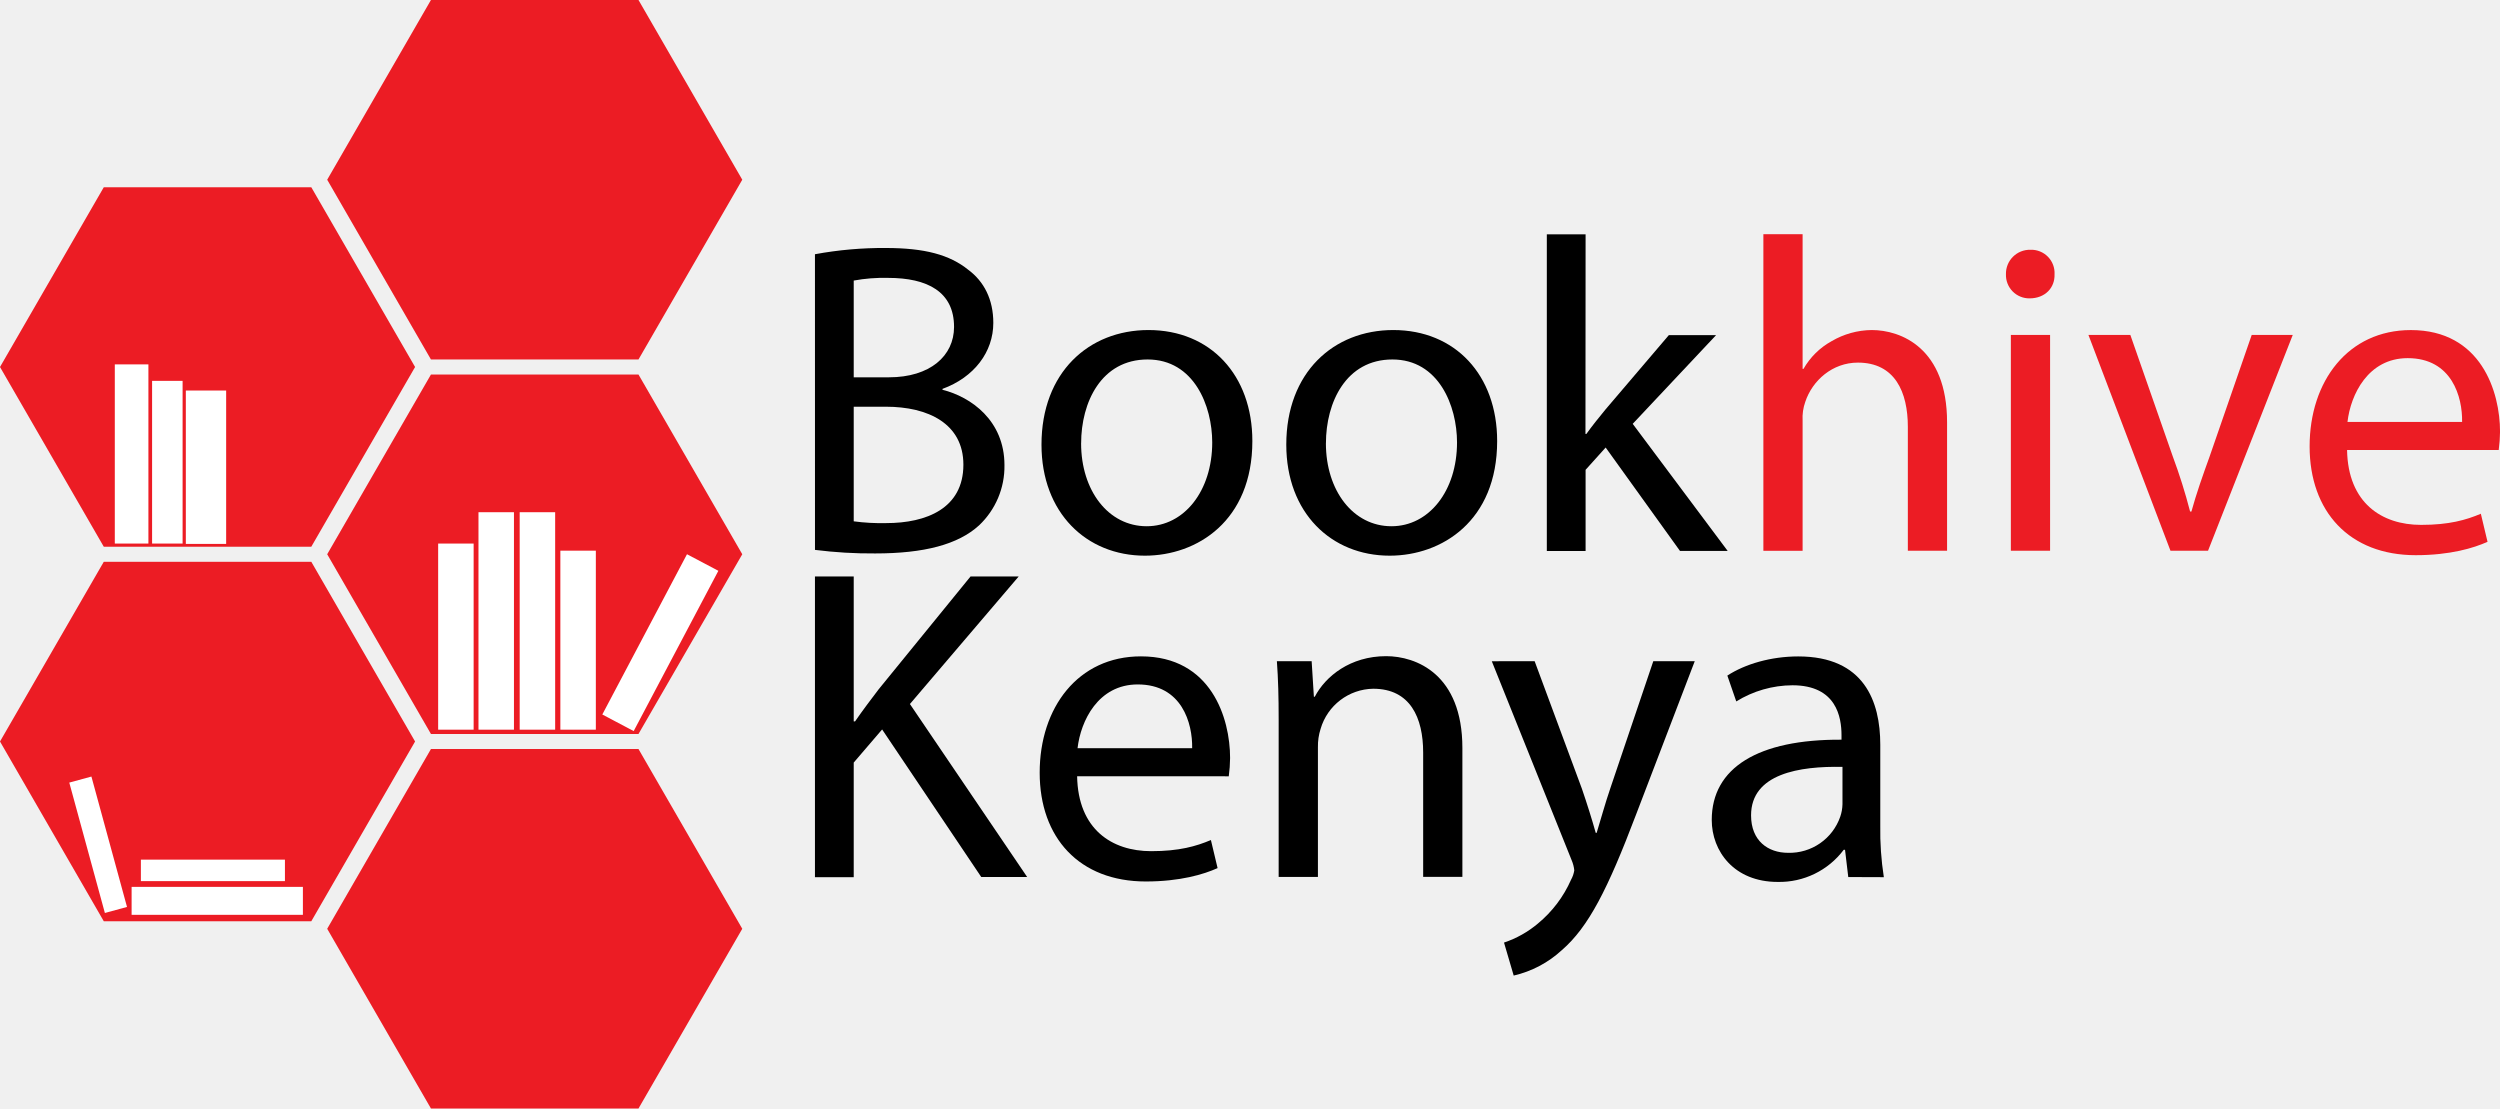
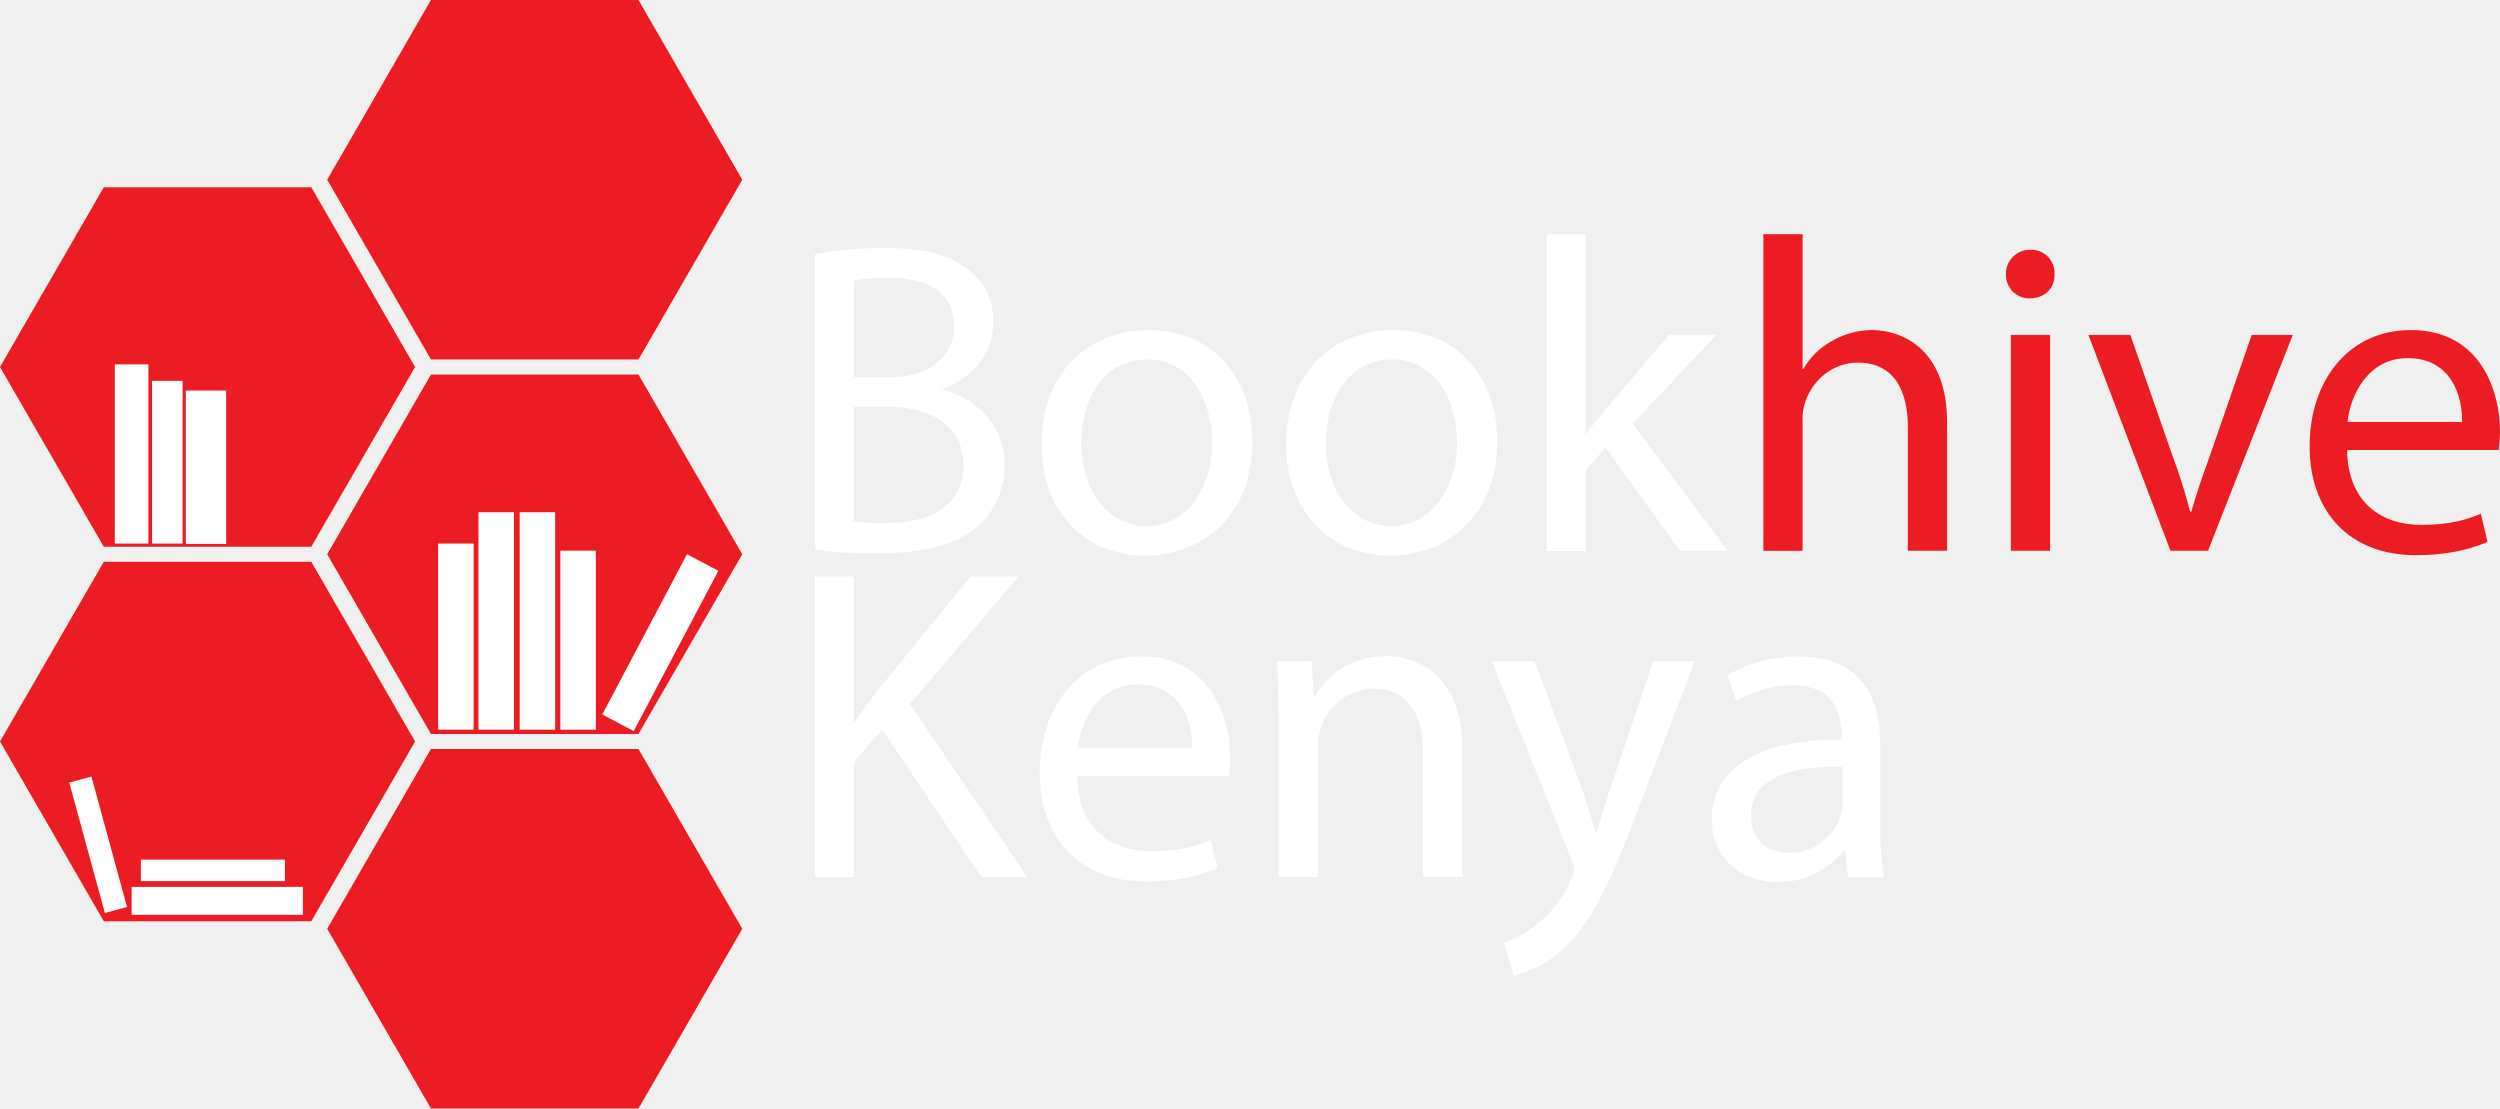
<svg xmlns="http://www.w3.org/2000/svg" viewBox="0 0 773.7 343.06">
  <defs>
    <style>.cls-1{fill:#ec1c24;}.cls-2{fill:#fff;}</style>
  </defs>
  <g id="Layer_2" data-name="Layer 2">
    <g id="Layer_1-2" data-name="Layer 1">
      <polygon class="cls-1" points="128.46 113.58 96.34 57.95 32.12 57.95 0 113.58 32.12 169.2 96.34 169.2 128.46 113.58" />
      <polygon class="cls-1" points="197.6 111.25 229.72 55.62 197.6 0 133.37 0 101.26 55.62 133.37 111.25 197.6 111.25" />
      <polygon class="cls-1" points="0 229.48 32.12 285.11 96.34 285.11 128.46 229.48 96.34 173.86 32.12 173.86 0 229.48" />
      <polygon class="cls-1" points="229.72 171.53 197.6 115.91 133.37 115.91 101.26 171.53 133.37 227.15 197.6 227.15 229.72 171.53" />
      <polygon class="cls-1" points="133.37 343.06 197.6 343.06 229.72 287.44 197.6 231.81 133.37 231.81 101.26 287.44 133.37 343.06" />
      <rect class="cls-2" x="35.53" y="112.77" width="10.4" height="55.45" />
      <rect class="cls-2" x="47.07" y="117.87" width="9.44" height="50.35" />
      <rect class="cls-2" x="57.51" y="120.86" width="12.48" height="47.47" />
      <rect class="cls-2" x="40.73" y="274.47" width="53.01" height="8.65" />
      <rect class="cls-2" x="26.81" y="240.53" width="7.1" height="41.83" transform="translate(-67.77 17.22) rotate(-15.27)" />
      <rect class="cls-2" x="43.6" y="266.04" width="44.58" height="6.65" />
      <rect class="cls-2" x="135.6" y="168.22" width="10.98" height="57.6" />
      <rect class="cls-2" x="148.08" y="158.52" width="10.98" height="67.3" />
      <rect class="cls-2" x="160.83" y="158.52" width="10.98" height="67.3" />
      <rect class="cls-2" x="173.42" y="170.42" width="10.98" height="55.4" />
      <rect class="cls-2" x="176.31" y="193.41" width="56.1" height="10.98" transform="translate(-66.97 286.66) rotate(-62.15)" />
-       <path d="M252.21,78.68a116.35,116.35,0,0,1,21.94-1.93c12,0,19.73,2.07,25.53,6.76,4.83,3.59,7.73,9.11,7.73,16.42,0,9-5.93,16.84-15.73,20.42v.28c8.83,2.21,19.18,9.52,19.18,23.32A25.07,25.07,0,0,1,303,162.59c-6.49,5.93-17,8.69-32.15,8.69a140.41,140.41,0,0,1-18.63-1.1Zm12,38.09h10.9c12.7,0,20.15-6.62,20.15-15.59C295.26,90.27,287,86,274.84,86a51.5,51.5,0,0,0-10.63.83Zm0,44.57a64.15,64.15,0,0,0,10.07.55c12.42,0,23.87-4.55,23.87-18.08,0-12.7-10.9-17.94-24-17.94h-9.94Z" />
-       <path d="M387.58,136.5c0,24.7-17.11,35.47-33.26,35.47-18.08,0-32-13.25-32-34.36,0-22.36,14.63-35.47,33.12-35.47C374.61,102.14,387.58,116.08,387.58,136.5Zm-53,.69c0,14.63,8.42,25.67,20.29,25.67,11.59,0,20.29-10.9,20.29-25.94,0-11.32-5.66-25.67-20-25.67S334.59,124.5,334.59,137.19Z" />
-       <path d="M463.34,136.5c0,24.7-17.11,35.47-33.26,35.47-18.08,0-32-13.25-32-34.36,0-22.36,14.63-35.47,33.12-35.47C450.37,102.14,463.34,116.08,463.34,136.5Zm-53,.69c0,14.63,8.42,25.67,20.29,25.67,11.59,0,20.29-10.9,20.29-25.94,0-11.32-5.66-25.67-20-25.67S410.35,124.5,410.35,137.19Z" />
-       <path d="M490.67,134.3h.28c1.66-2.35,4-5.24,5.93-7.59l19.6-23H531.1l-25.81,27.46,29.39,39.33H519.92l-23-32-6.21,6.9v25.12h-12v-98h12Z" />
+       <path class="cls-2" d="M252.21,78.68a116.35,116.35,0,0,1,21.94-1.93c12,0,19.73,2.07,25.53,6.76,4.83,3.59,7.73,9.11,7.73,16.42,0,9-5.93,16.84-15.73,20.42v.28c8.83,2.21,19.18,9.52,19.18,23.32A25.07,25.07,0,0,1,303,162.59c-6.49,5.93-17,8.69-32.15,8.69a140.41,140.41,0,0,1-18.63-1.1Zm12,38.09h10.9c12.7,0,20.15-6.62,20.15-15.59C295.26,90.27,287,86,274.84,86a51.5,51.5,0,0,0-10.63.83Zm0,44.57a64.15,64.15,0,0,0,10.07.55c12.42,0,23.87-4.55,23.87-18.08,0-12.7-10.9-17.94-24-17.94h-9.94Z" />
+       <path class="cls-2" d="M387.58,136.5c0,24.7-17.11,35.47-33.26,35.47-18.08,0-32-13.25-32-34.36,0-22.36,14.63-35.47,33.12-35.47C374.61,102.14,387.58,116.08,387.58,136.5Zm-53,.69c0,14.63,8.42,25.67,20.29,25.67,11.59,0,20.29-10.9,20.29-25.94,0-11.32-5.66-25.67-20-25.67S334.59,124.5,334.59,137.19Z" />
+       <path class="cls-2" d="M463.34,136.5c0,24.7-17.11,35.47-33.26,35.47-18.08,0-32-13.25-32-34.36,0-22.36,14.63-35.47,33.12-35.47C450.37,102.14,463.34,116.08,463.34,136.5Zm-53,.69c0,14.63,8.42,25.67,20.29,25.67,11.59,0,20.29-10.9,20.29-25.94,0-11.32-5.66-25.67-20-25.67S410.35,124.5,410.35,137.19Z" />
+       <path class="cls-2" d="M490.67,134.3h.28c1.66-2.35,4-5.24,5.93-7.59l19.6-23H531.1l-25.81,27.46,29.39,39.33H519.92l-23-32-6.21,6.9v25.12h-12v-98h12Z" />
      <path class="cls-1" d="M545.73,72.47h12.14v41.68h.28a22.53,22.53,0,0,1,8.69-8.56,25,25,0,0,1,12.42-3.45c9,0,23.32,5.52,23.32,28.57v39.74H590.44V132.09c0-10.76-4-19.87-15.46-19.87-7.87,0-14.08,5.52-16.28,12.14a14.71,14.71,0,0,0-.83,5.8v40.3H545.73Z" />
      <path class="cls-1" d="M635.84,84.89c.14,4.14-2.9,7.45-7.73,7.45a7.22,7.22,0,0,1-7.31-7.45,7.4,7.4,0,0,1,7.59-7.59A7.21,7.21,0,0,1,635.84,84.89Zm-13.52,85.56V103.66h12.14v66.79Z" />
-       <path class="cls-1" d="M659.3,103.66l13.11,37.54a171.71,171.71,0,0,1,5.38,17.11h.41c1.52-5.52,3.45-11,5.66-17.11l13-37.54h12.7l-26.22,66.79H671.72l-25.39-66.79Z" />
+       <path class="cls-1" d="M659.3,103.66l13.11,37.54a171.7,171.7,0,0,1,5.38,17.11h.41c1.52-5.52,3.45-11,5.66-17.11l13-37.54h12.7l-26.22,66.79H671.72l-25.39-66.79Z" />
      <path class="cls-1" d="M726.37,139.26c.28,16.42,10.76,23.18,22.91,23.18,8.69,0,13.94-1.52,18.49-3.45l2.07,8.69c-4.28,1.93-11.59,4.14-22.22,4.14-20.56,0-32.84-13.52-32.84-33.67s11.87-36,31.33-36c21.8,0,27.6,19.18,27.6,31.46a45.68,45.68,0,0,1-.41,5.66Zm35.6-8.69c.14-7.73-3.17-19.73-16.84-19.73-12.28,0-17.66,11.32-18.63,19.73Z" />
-       <path d="M252.21,178.41h12v44.85h.41c2.48-3.59,5-6.9,7.31-9.94l28.43-34.91h14.9L281.6,217.88l36.29,53.54H303.68L273,225.75,264.21,236v35.47h-12Z" />
-       <path d="M333.35,240.24c.28,16.42,10.76,23.18,22.91,23.18,8.69,0,13.94-1.52,18.49-3.45l2.07,8.69c-4.28,1.93-11.59,4.14-22.22,4.14-20.56,0-32.84-13.52-32.84-33.67s11.87-36,31.33-36c21.8,0,27.6,19.18,27.6,31.46a45.65,45.65,0,0,1-.41,5.66Zm35.6-8.69c.14-7.73-3.17-19.73-16.84-19.73-12.28,0-17.66,11.32-18.63,19.73Z" />
-       <path d="M395.72,222.71c0-6.9-.14-12.56-.55-18.08h10.76l.69,11h.28c3.31-6.35,11-12.56,22.08-12.56,9.25,0,23.6,5.52,23.6,28.43v39.88H440.44v-38.5c0-10.76-4-19.73-15.46-19.73a17.25,17.25,0,0,0-16.28,12.42,17.47,17.47,0,0,0-.83,5.66v40.16H395.72Z" />
-       <path d="M474.94,204.63l14.63,39.47c1.52,4.42,3.17,9.66,4.28,13.66h.28c1.24-4,2.62-9.11,4.28-13.94l13.25-39.19h12.83l-18.22,47.61c-8.69,22.91-14.63,34.64-22.91,41.81a32.91,32.91,0,0,1-14.9,7.87l-3-10.21A32.13,32.13,0,0,0,476,285.78a36.81,36.81,0,0,0,10.21-13.52,8.71,8.71,0,0,0,1-2.9,10.6,10.6,0,0,0-.83-3.17l-24.7-61.55Z" />
-       <path d="M572,271.43,571,263h-.41a24.88,24.88,0,0,1-20.42,9.94c-13.52,0-20.42-9.52-20.42-19.18,0-16.15,14.35-25,40.16-24.84v-1.38c0-5.52-1.52-15.46-15.18-15.46a33.28,33.28,0,0,0-17.39,5l-2.76-8c5.52-3.59,13.52-5.93,21.94-5.93,20.42,0,25.39,13.94,25.39,27.32v25a94,94,0,0,0,1.1,16Zm-1.79-34.09c-13.25-.28-28.29,2.07-28.29,15,0,7.87,5.24,11.59,11.45,11.59a16.62,16.62,0,0,0,16.15-11.18,12.68,12.68,0,0,0,.69-3.86Z" />
+       <path class="cls-2" d="M252.21,178.41h12v44.85h.41c2.48-3.59,5-6.9,7.31-9.94l28.43-34.91h14.9L281.6,217.88l36.29,53.54H303.68L273,225.75,264.21,236v35.47h-12Z" />
+       <path class="cls-2" d="M333.35,240.24c.28,16.42,10.76,23.18,22.91,23.18,8.69,0,13.94-1.52,18.49-3.45l2.07,8.69c-4.28,1.93-11.59,4.14-22.22,4.14-20.56,0-32.84-13.52-32.84-33.67s11.87-36,31.33-36c21.8,0,27.6,19.18,27.6,31.46a45.65,45.65,0,0,1-.41,5.66Zm35.6-8.69c.14-7.73-3.17-19.73-16.84-19.73-12.28,0-17.66,11.32-18.63,19.73Z" />
+       <path class="cls-2" d="M395.72,222.71c0-6.9-.14-12.56-.55-18.08h10.76l.69,11h.28c3.31-6.35,11-12.56,22.08-12.56,9.25,0,23.6,5.52,23.6,28.43v39.88H440.44v-38.5c0-10.76-4-19.73-15.46-19.73a17.25,17.25,0,0,0-16.28,12.42,17.47,17.47,0,0,0-.83,5.66v40.16H395.72Z" />
+       <path class="cls-2" d="M474.94,204.63l14.63,39.47c1.52,4.42,3.17,9.66,4.28,13.66h.28c1.24-4,2.62-9.11,4.28-13.94l13.25-39.19h12.83l-18.22,47.61c-8.69,22.91-14.63,34.64-22.91,41.81a32.91,32.91,0,0,1-14.9,7.87l-3-10.21A32.13,32.13,0,0,0,476,285.78a36.81,36.81,0,0,0,10.21-13.52,8.71,8.71,0,0,0,1-2.9,10.6,10.6,0,0,0-.83-3.17l-24.7-61.55Z" />
+       <path class="cls-2" d="M572,271.43,571,263h-.41a24.88,24.88,0,0,1-20.42,9.94c-13.52,0-20.42-9.52-20.42-19.18,0-16.15,14.35-25,40.16-24.84v-1.38c0-5.52-1.52-15.46-15.18-15.46a33.28,33.28,0,0,0-17.39,5l-2.76-8c5.52-3.59,13.52-5.93,21.94-5.93,20.42,0,25.39,13.94,25.39,27.32v25a94,94,0,0,0,1.1,16Zm-1.79-34.09c-13.25-.28-28.29,2.07-28.29,15,0,7.87,5.24,11.59,11.45,11.59a16.62,16.62,0,0,0,16.15-11.18,12.68,12.68,0,0,0,.69-3.86Z" />
    </g>
  </g>
</svg>
